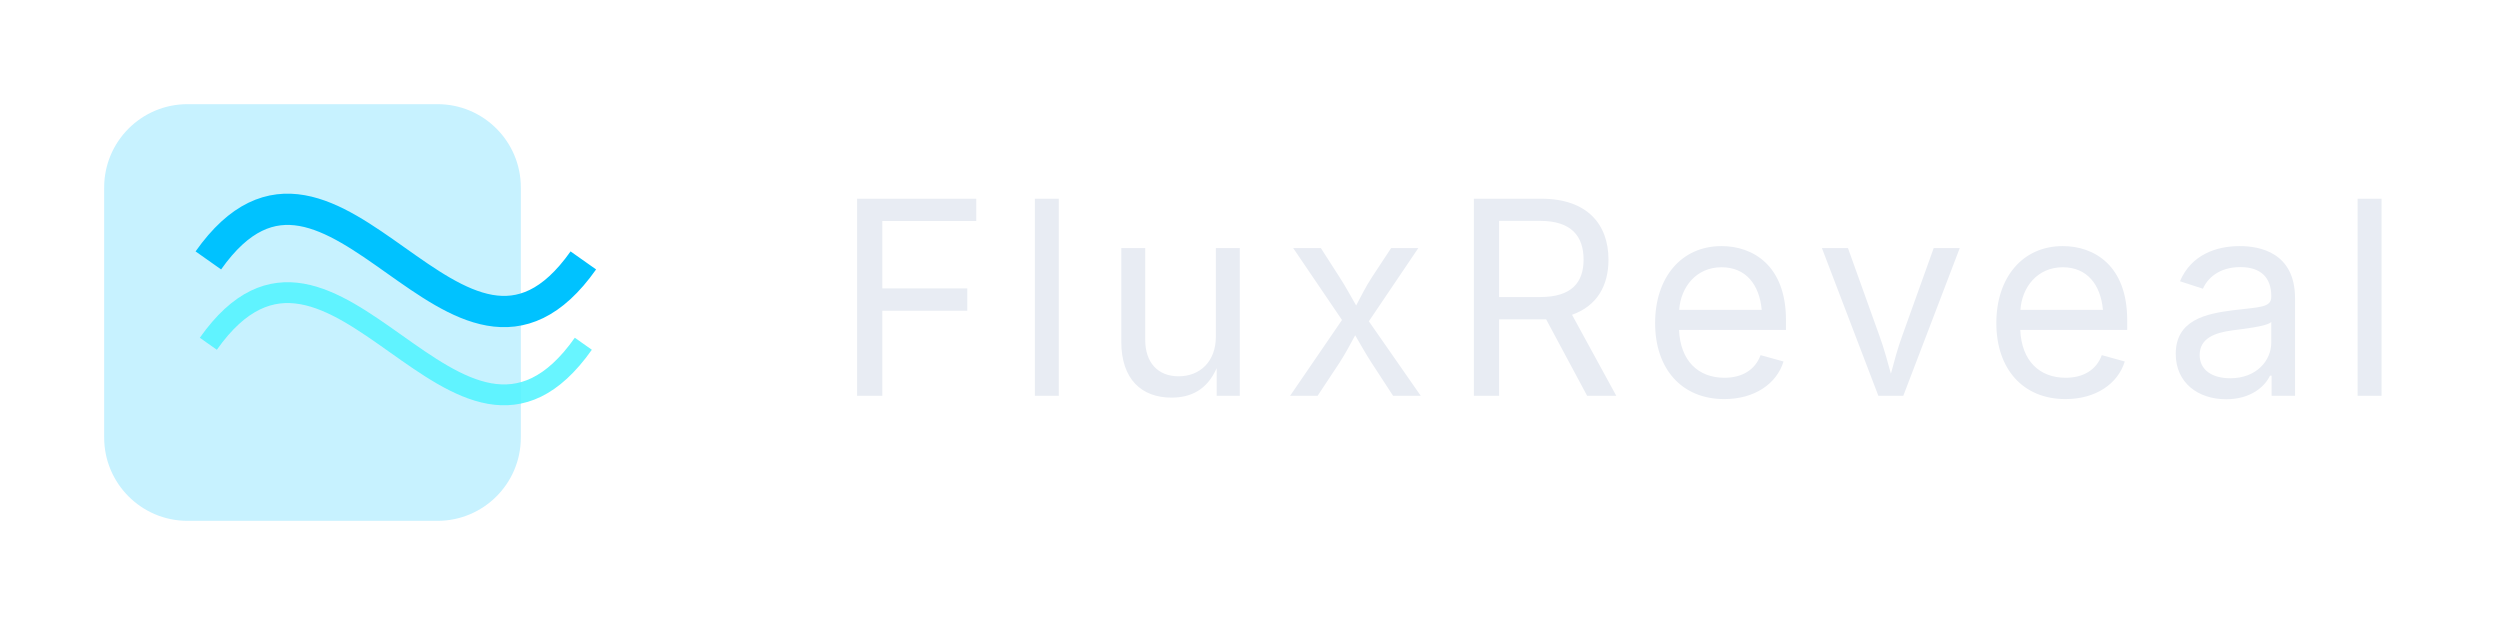
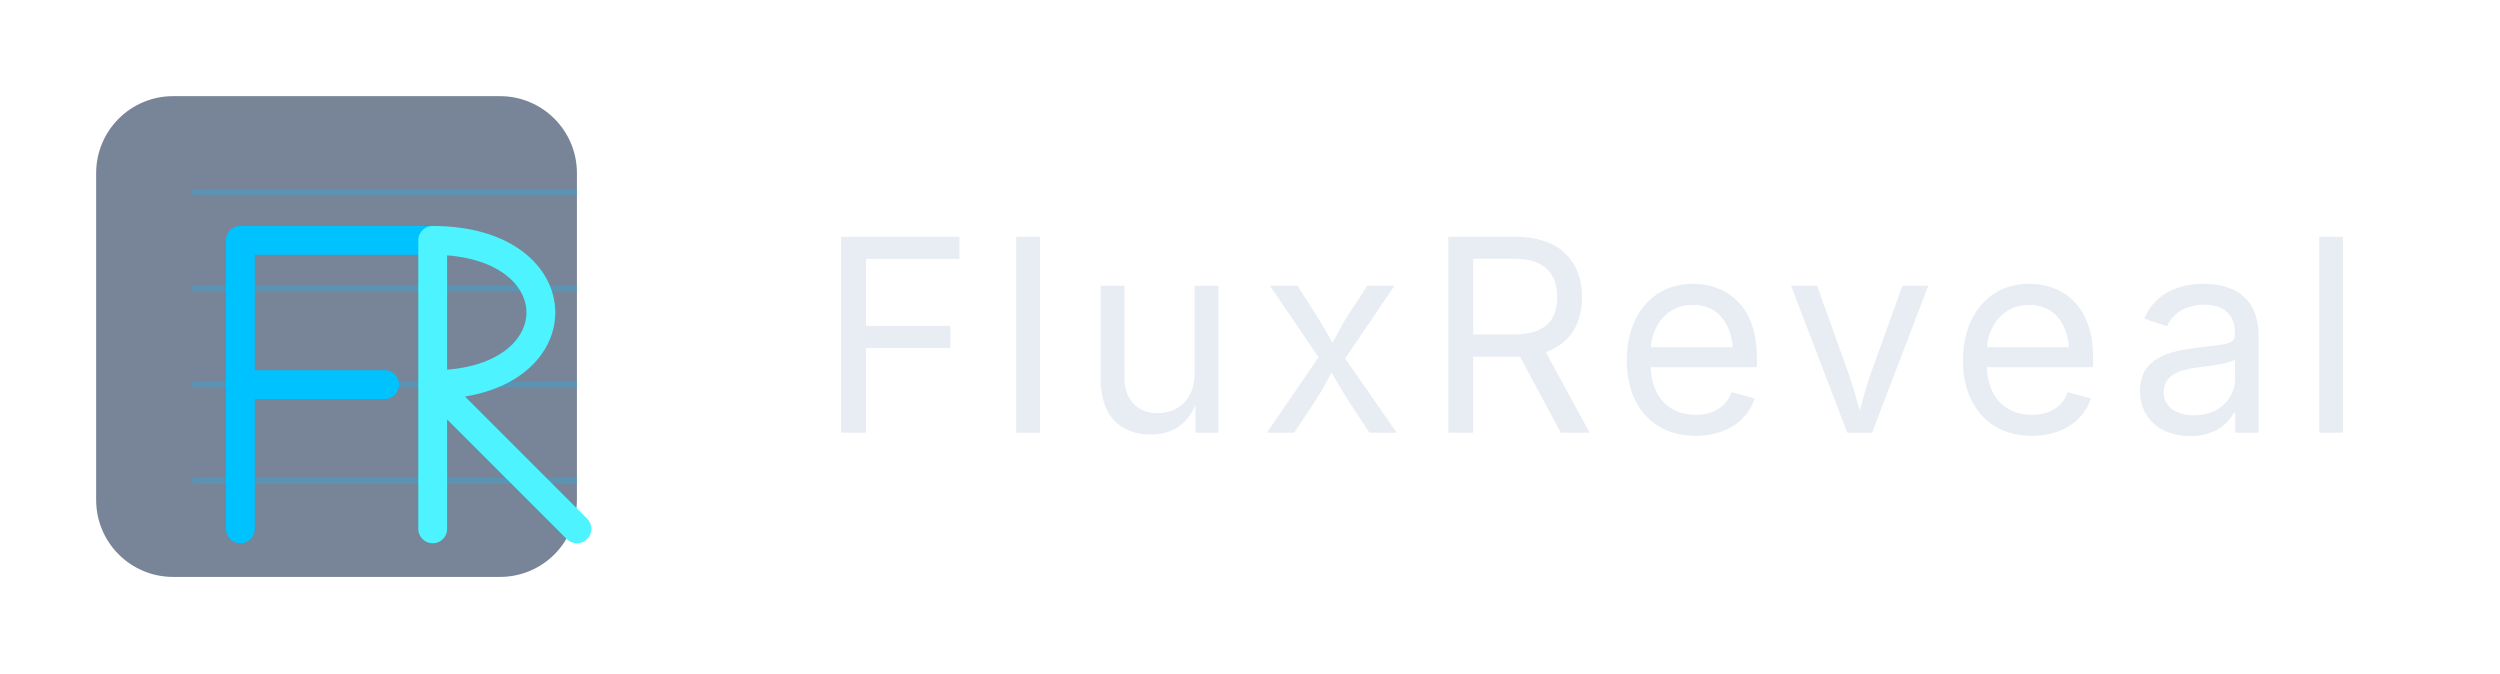
- <svg xmlns="http://www.w3.org/2000/svg" width="240" height="60" viewBox="0 0 240 60">
-   <rect x="10" y="10" width="40" height="40" rx="8" fill="#00C2FF" opacity="0.22" />
-   <path d="M20 25 C32 8 44 42 56 25" stroke="#00C2FF" stroke-width="3" fill="none" />
-   <path d="M20 33 C32 16 44 50 56 33" stroke="#4DF3FF" stroke-width="2" fill="none" opacity="0.85" />
-   <text x="80" y="38" font-family="Inter, Arial, sans-serif" font-size="26" fill="#E8ECF3" letter-spacing="2">
+ <svg xmlns="http://www.w3.org/2000/svg" width="260" height="70" viewBox="0 0 260 70">
+   <rect x="10" y="10" width="50" height="50" rx="8" fill="#0A1F44" opacity="0.55" />
+   <path d="M20 20 H60 M20 30 H60 M20 40 H60 M20 50 H60" stroke="#00C2FF" stroke-width="0.6" opacity="0.25" />
+   <path d="M25 25 V55 M25 25 H45 M25 40 H40" stroke="#00C2FF" stroke-width="3" fill="none" stroke-linecap="round" />
+   <path d="M45 25 V55 M45 25 C60 25 60 40 45 40 M45 40 L60 55" stroke="#4DF3FF" stroke-width="3" fill="none" stroke-linecap="round" />
+   <text x="85" y="45" font-family="Inter, Arial, sans-serif" font-size="28" fill="#E8ECF3" letter-spacing="2">
    FluxReveal
  </text>
</svg>
